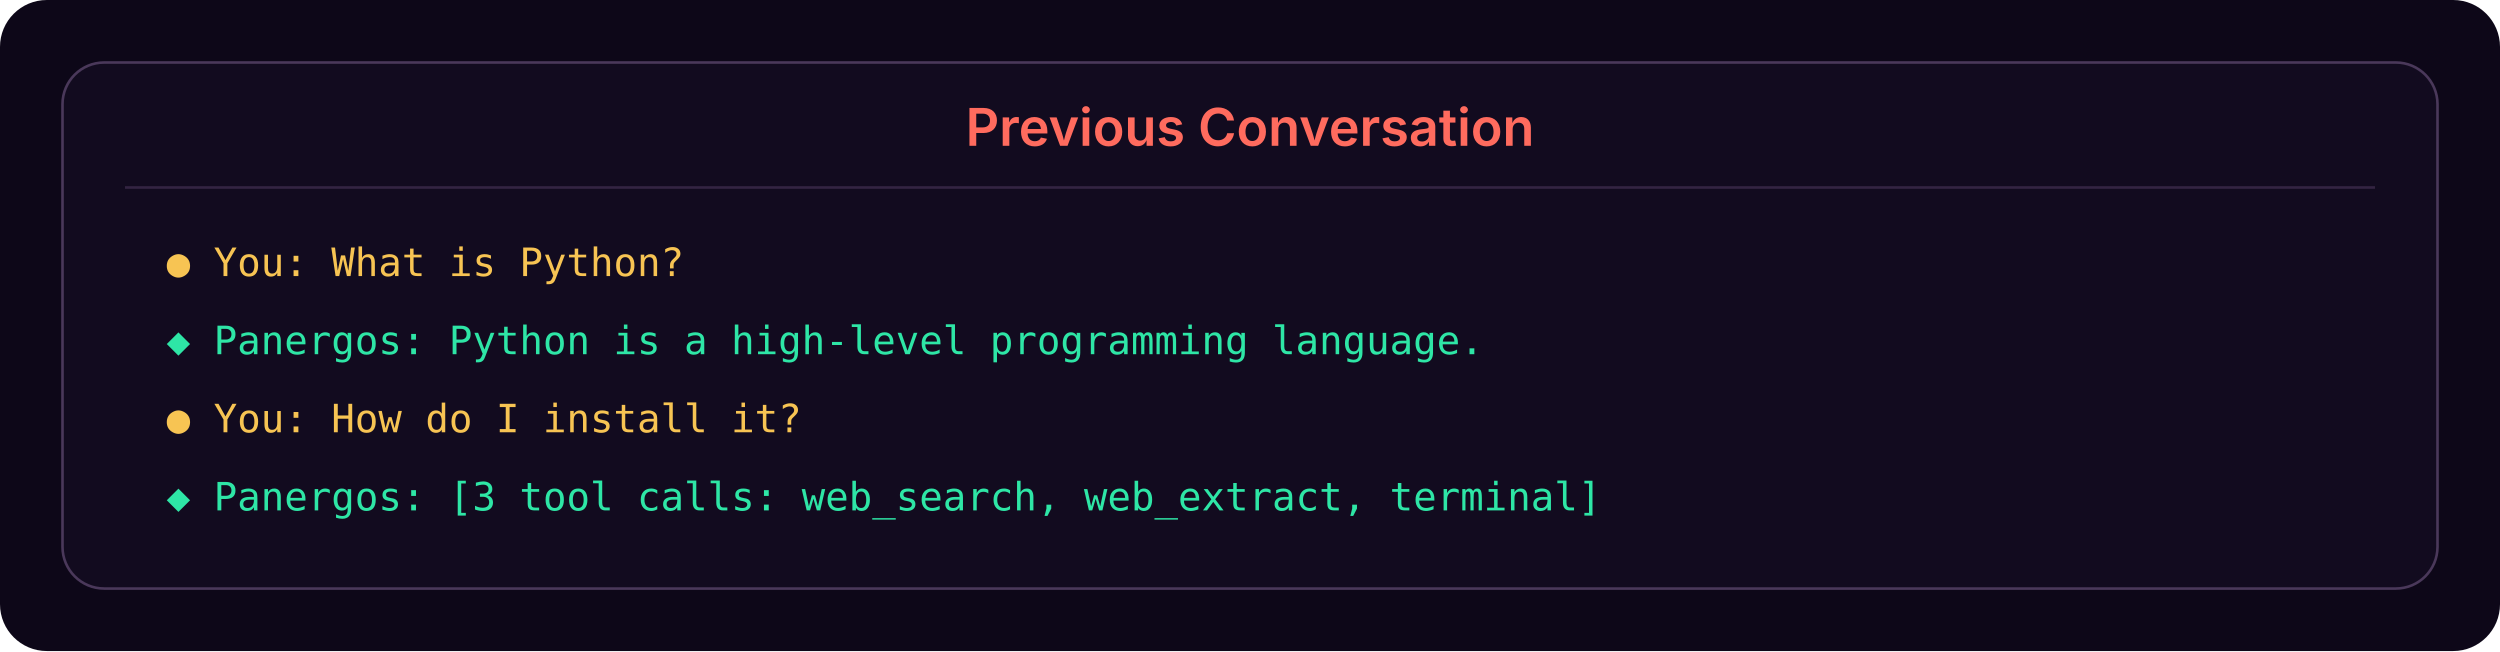
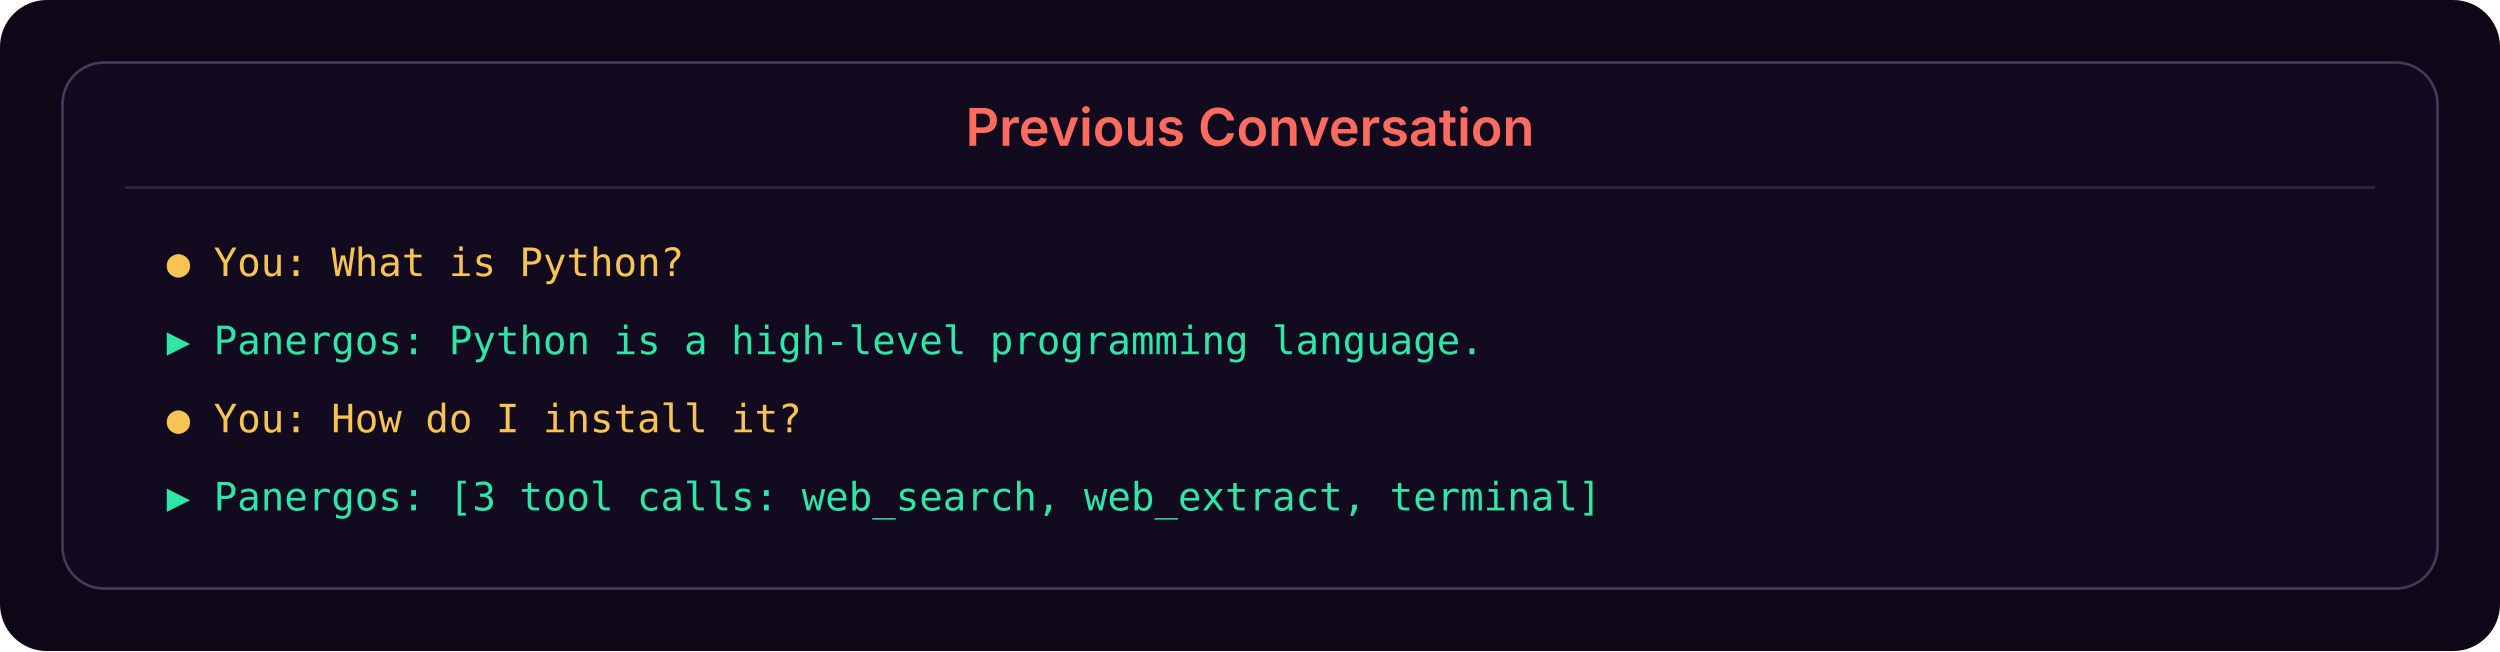
<svg xmlns="http://www.w3.org/2000/svg" width="960" height="250" viewBox="0 0 960 250" role="img" aria-labelledby="title desc">
  <rect width="960" height="250" rx="18" fill="#0d0718" />
  <rect x="24" y="24" width="912" height="202" rx="16" fill="#120b1f" stroke="#4a385a" />
  <text x="480" y="56" text-anchor="middle" fill="#ff6b5e" font-family="Inter, sans-serif" font-size="20" font-weight="600">Previous Conversation</text>
  <line x1="48" y1="72" x2="912" y2="72" stroke="#332442" />
  <text x="64" y="106" fill="#f7c453" font-family="JetBrains Mono, monospace" font-size="15">● You: What is Python?</text>
-   <text x="64" y="136" fill="#2ee6a6" font-family="JetBrains Mono, monospace" font-size="15">◆ Panergos: Python is a high-level programming language.</text>
+   <text x="64" y="136" fill="#2ee6a6" font-family="JetBrains Mono, monospace" font-size="15">▶ Panergos: Python is a high-level programming language.</text>
  <text x="64" y="166" fill="#f7c453" font-family="JetBrains Mono, monospace" font-size="15">● You: How do I install it?</text>
-   <text x="64" y="196" fill="#2ee6a6" font-family="JetBrains Mono, monospace" font-size="15">◆ Panergos: [3 tool calls: web_search, web_extract, terminal]</text>
+   <text x="64" y="196" fill="#2ee6a6" font-family="JetBrains Mono, monospace" font-size="15">▶ Panergos: [3 tool calls: web_search, web_extract, terminal]</text>
</svg>
